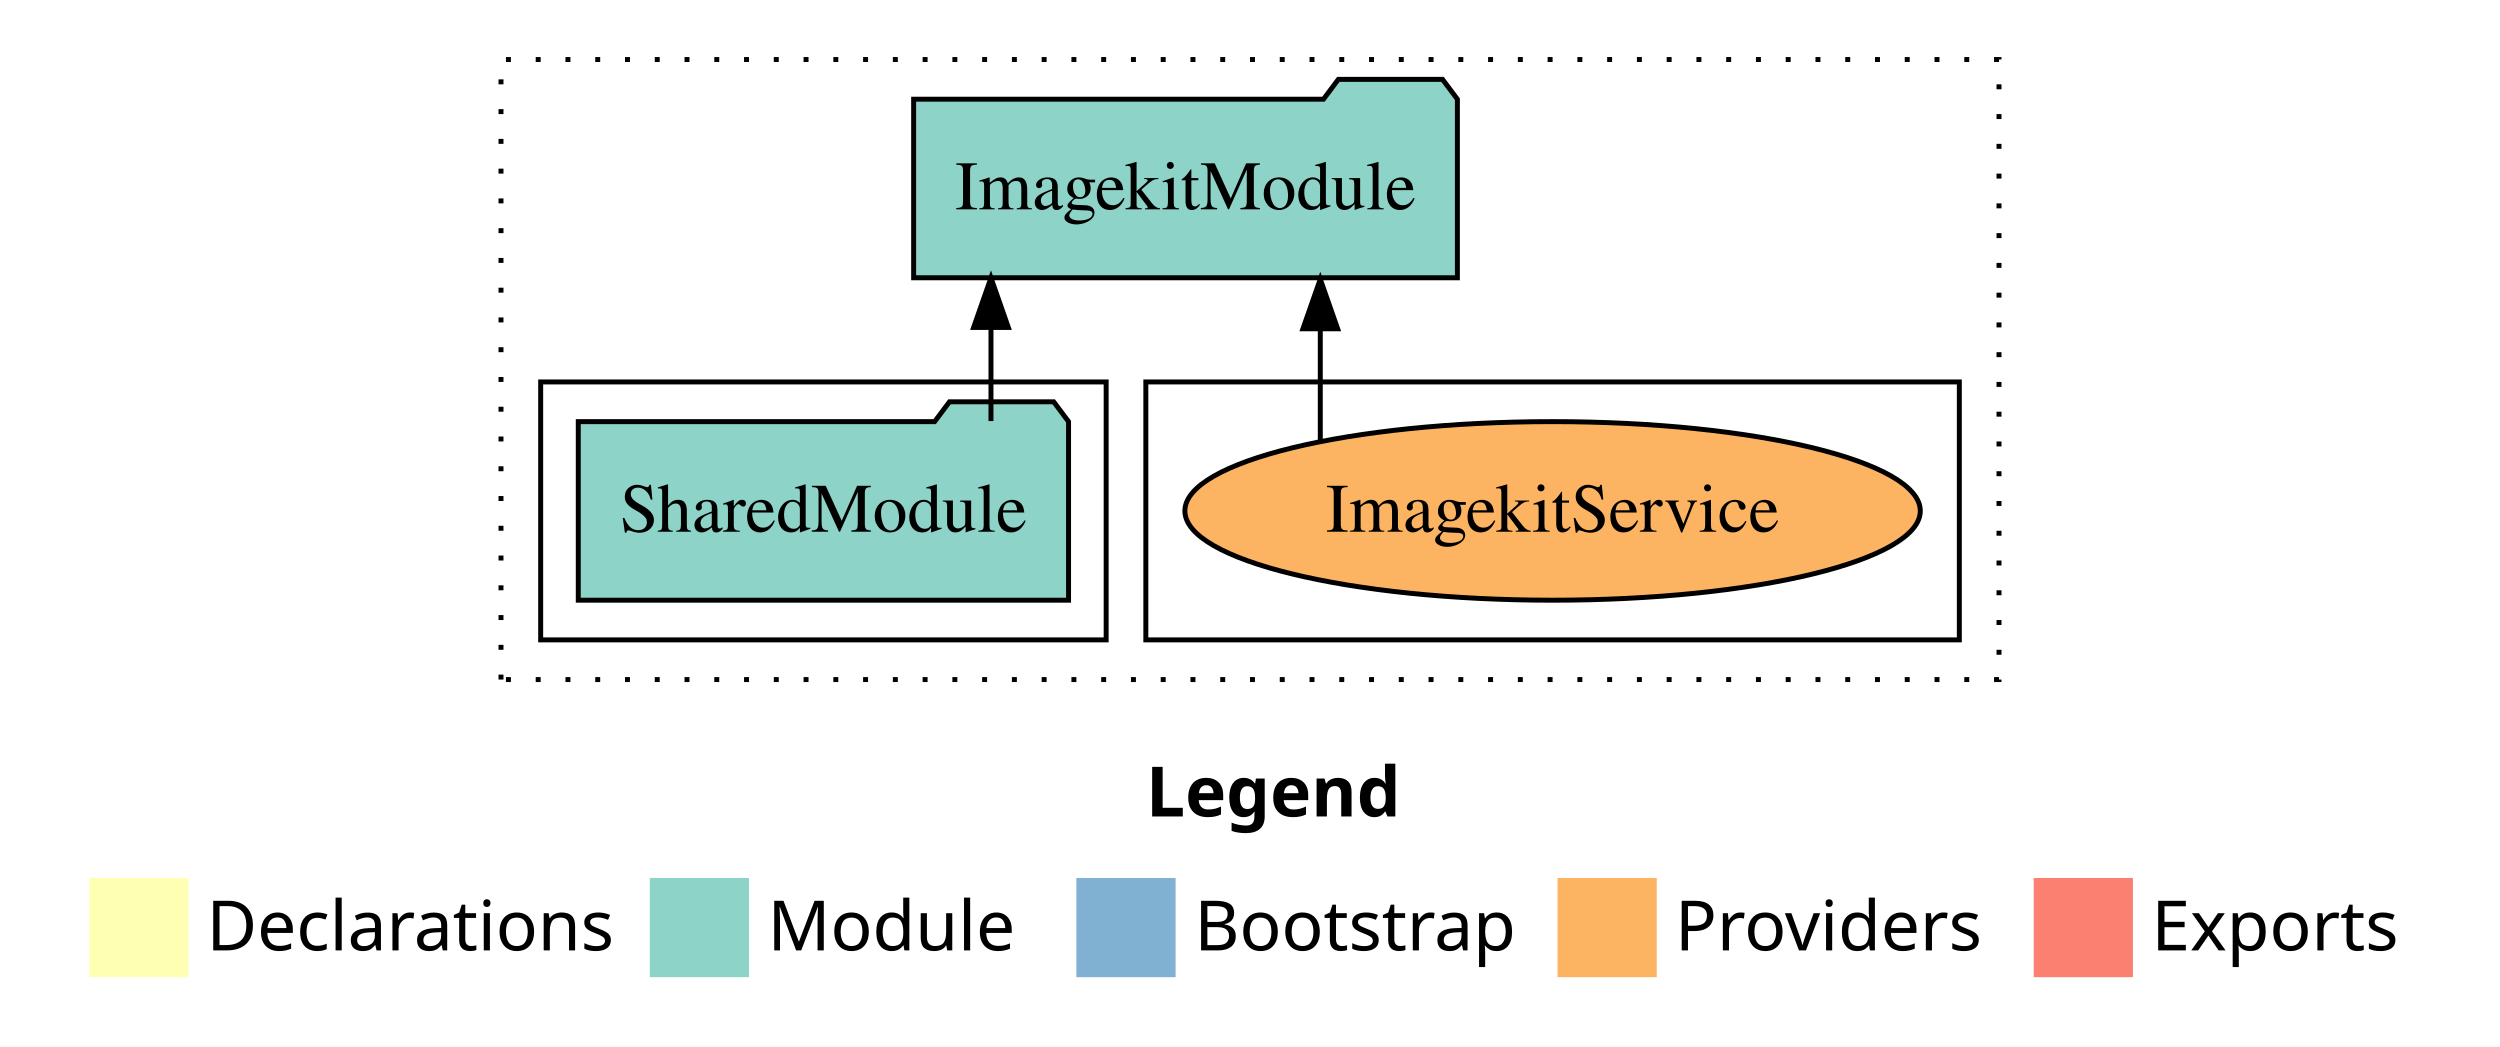
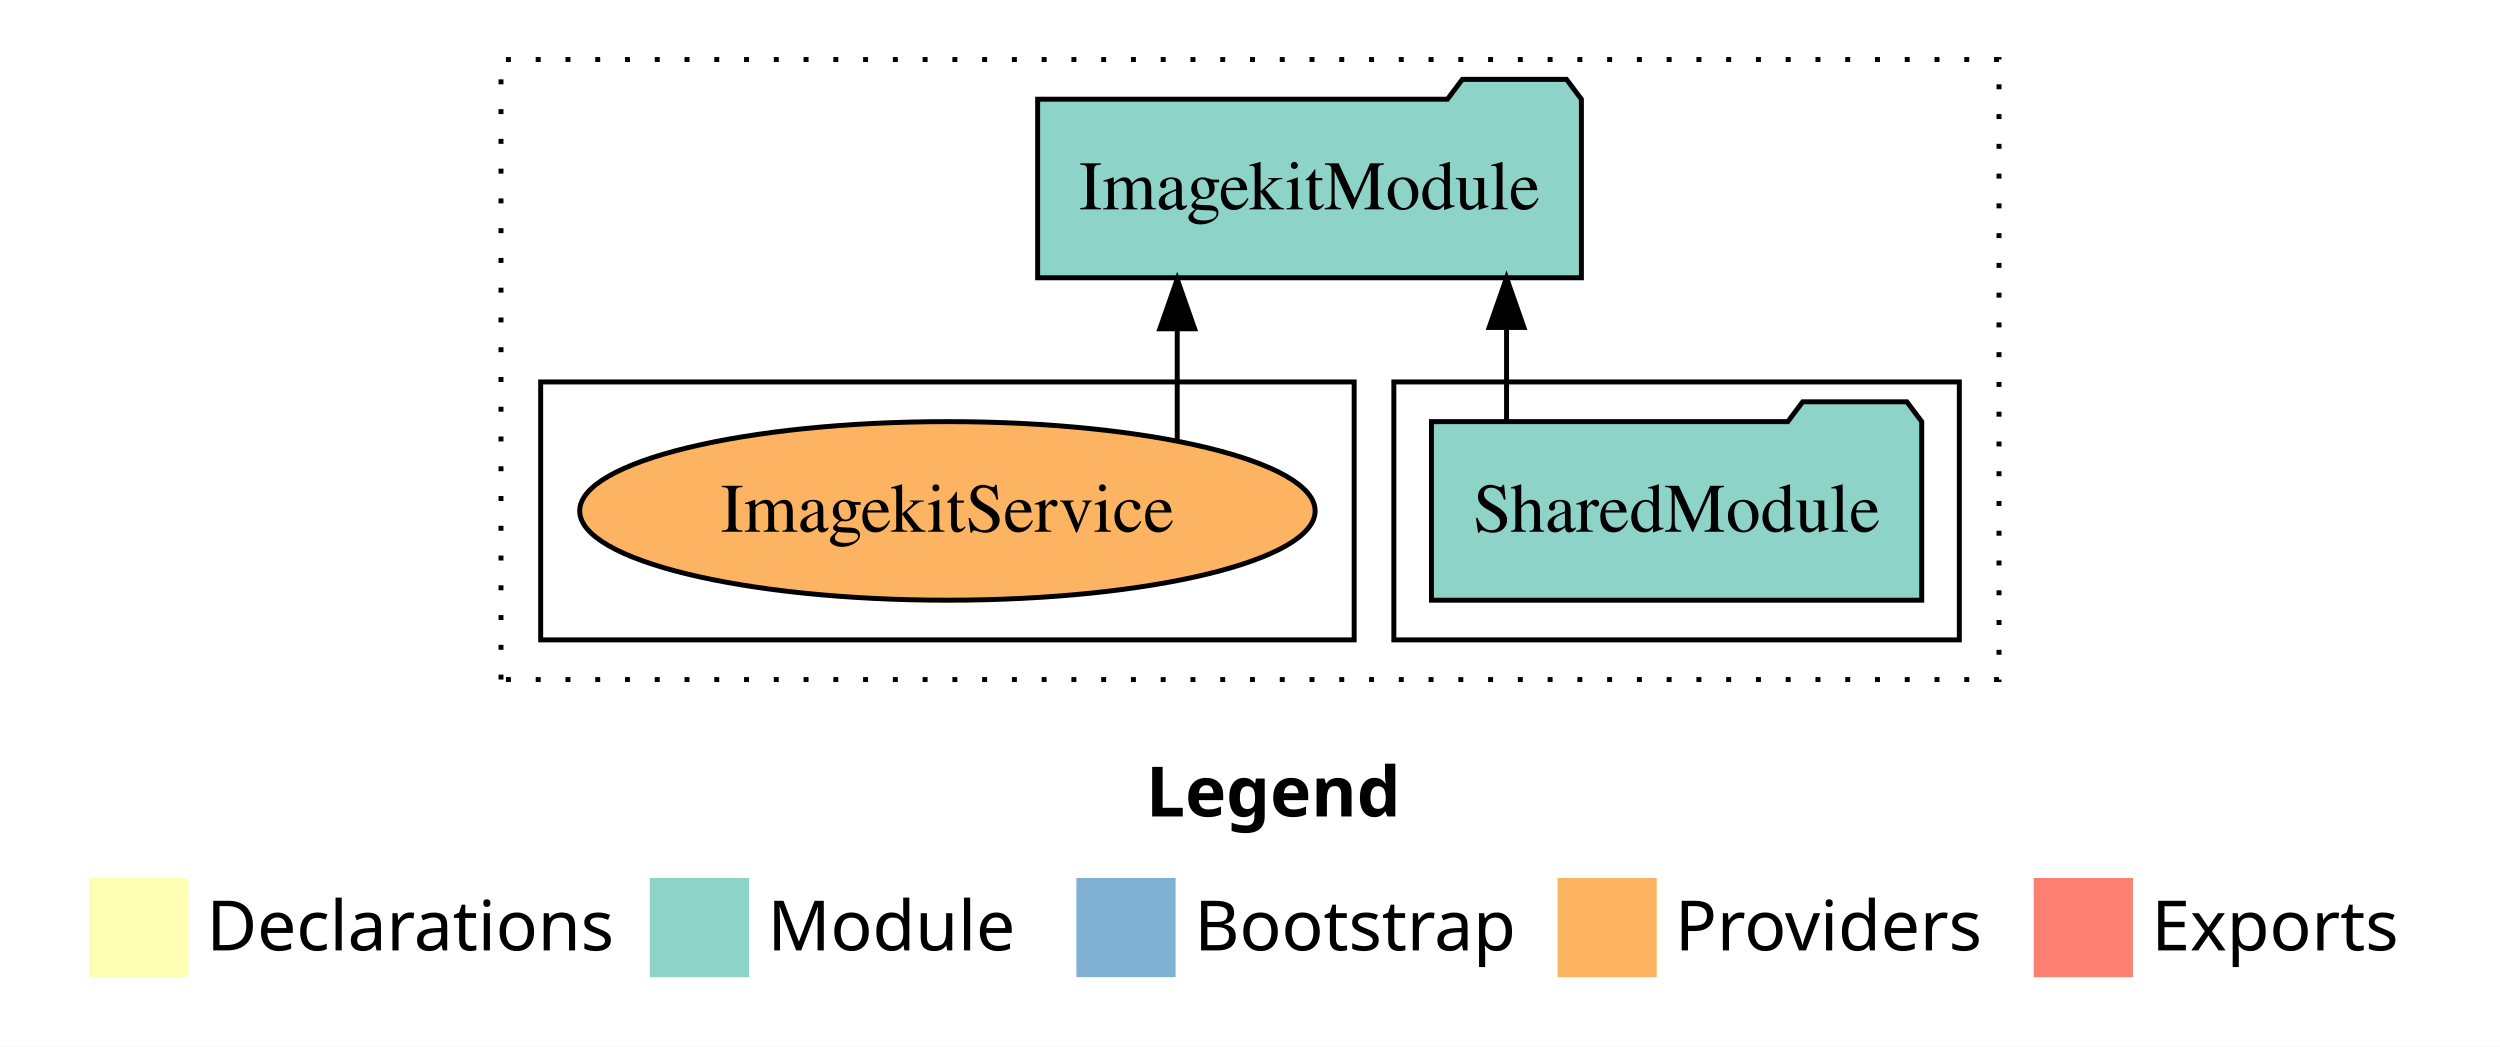
<svg xmlns="http://www.w3.org/2000/svg" width="504pt" height="211pt" viewBox="0.00 0.00 504.00 211.00">
  <g id="graph0" class="graph" transform="scale(1 1) rotate(0) translate(4 207)">
    <polygon fill="white" stroke="transparent" points="-4,4 -4,-207 500,-207 500,4 -4,4" />
    <text text-anchor="start" x="227.01" y="-42.4" font-family="Times-12" font-weight="bold" font-size="14.00">Legend</text>
    <polygon fill="#ffffb3" stroke="transparent" points="14,-10 14,-30 34,-30 34,-10 14,-10" />
    <text text-anchor="start" x="37.63" y="-15.4" font-family="Times-12" font-size="14.00">  Declarations</text>
    <polygon fill="#8dd3c7" stroke="transparent" points="127,-10 127,-30 147,-30 147,-10 127,-10" />
    <text text-anchor="start" x="150.73" y="-15.4" font-family="Times-12" font-size="14.00">  Module</text>
    <polygon fill="#80b1d3" stroke="transparent" points="213,-10 213,-30 233,-30 233,-10 213,-10" />
    <text text-anchor="start" x="236.78" y="-15.4" font-family="Times-12" font-size="14.00">  Bootstrap</text>
    <polygon fill="#fdb462" stroke="transparent" points="310,-10 310,-30 330,-30 330,-10 310,-10" />
    <text text-anchor="start" x="333.67" y="-15.4" font-family="Times-12" font-size="14.00">  Providers</text>
    <polygon fill="#fb8072" stroke="transparent" points="406,-10 406,-30 426,-30 426,-10 406,-10" />
    <text text-anchor="start" x="429.73" y="-15.4" font-family="Times-12" font-size="14.00">  Exports</text>
    <g id="clust1" class="cluster">
      <polygon fill="none" stroke="black" stroke-dasharray="1,5" points="97,-70 97,-195 399,-195 399,-70 97,-70" />
    </g>
+     <g id="clust3" class="cluster">
+       <polygon fill="none" stroke="black" points="277,-78 277,-130 391,-130 391,-78 277,-78" />
+     </g>
    <g id="clust6" class="cluster">
-       <polygon fill="none" stroke="black" points="227,-78 227,-130 391,-130 391,-78 227,-78" />
-     </g>
-     <g id="clust3" class="cluster">
-       <polygon fill="none" stroke="black" points="105,-78 105,-130 219,-130 219,-78 105,-78" />
+       <polygon fill="none" stroke="black" points="105,-78 105,-130 269,-130 269,-78 105,-78" />
    </g>
    <g id="node1" class="node">
-       <polygon fill="#8dd3c7" stroke="black" points="211.42,-122 208.42,-126 187.42,-126 184.42,-122 112.58,-122 112.58,-86 211.42,-86 211.42,-122" />
-       <text text-anchor="middle" x="162" y="-99.8" font-family="Times,serif" font-size="14.00">SharedModule</text>
+       <polygon fill="#8dd3c7" stroke="black" points="383.42,-122 380.42,-126 359.42,-126 356.42,-122 284.58,-122 284.58,-86 383.42,-86 383.42,-122" />
+       <text text-anchor="middle" x="334" y="-99.8" font-family="Times,serif" font-size="14.00">SharedModule</text>
    </g>
    <g id="node2" class="node">
-       <polygon fill="#8dd3c7" stroke="black" points="289.81,-187 286.81,-191 265.81,-191 262.81,-187 180.19,-187 180.19,-151 289.81,-151 289.81,-187" />
-       <text text-anchor="middle" x="235" y="-164.8" font-family="Times,serif" font-size="14.00">ImagekitModule</text>
+       <polygon fill="#8dd3c7" stroke="black" points="314.81,-187 311.81,-191 290.81,-191 287.81,-187 205.19,-187 205.19,-151 314.81,-151 314.81,-187" />
+       <text text-anchor="middle" x="260" y="-164.8" font-family="Times,serif" font-size="14.00">ImagekitModule</text>
    </g>
    <g id="edge1" class="edge">
-       <path fill="none" stroke="black" d="M195.78,-122.11C195.78,-122.11 195.78,-140.99 195.78,-140.99" />
-       <polygon fill="black" stroke="black" points="192.28,-140.99 195.78,-150.99 199.28,-140.99 192.28,-140.99" />
+       <path fill="none" stroke="black" d="M299.72,-122.11C299.72,-122.11 299.72,-140.99 299.72,-140.99" />
+       <polygon fill="black" stroke="black" points="296.22,-140.99 299.72,-150.99 303.22,-140.99 296.22,-140.99" />
    </g>
    <g id="node3" class="node">
-       <ellipse fill="#fdb462" stroke="black" cx="309" cy="-104" rx="74.13" ry="18" />
-       <text text-anchor="middle" x="309" y="-99.8" font-family="Times,serif" font-size="14.00">ImagekitService</text>
+       <ellipse fill="#fdb462" stroke="black" cx="187" cy="-104" rx="74.13" ry="18" />
+       <text text-anchor="middle" x="187" y="-99.8" font-family="Times,serif" font-size="14.00">ImagekitService</text>
    </g>
    <g id="edge2" class="edge">
-       <path fill="none" stroke="black" d="M262.17,-118.1C262.17,-118.1 262.17,-140.72 262.17,-140.72" />
-       <polygon fill="black" stroke="black" points="258.67,-140.72 262.17,-150.72 265.67,-140.72 258.67,-140.72" />
+       <path fill="none" stroke="black" d="M233.33,-118.1C233.33,-118.1 233.33,-140.72 233.33,-140.72" />
+       <polygon fill="black" stroke="black" points="229.83,-140.72 233.33,-150.72 236.83,-140.72 229.83,-140.72" />
    </g>
  </g>
</svg>
